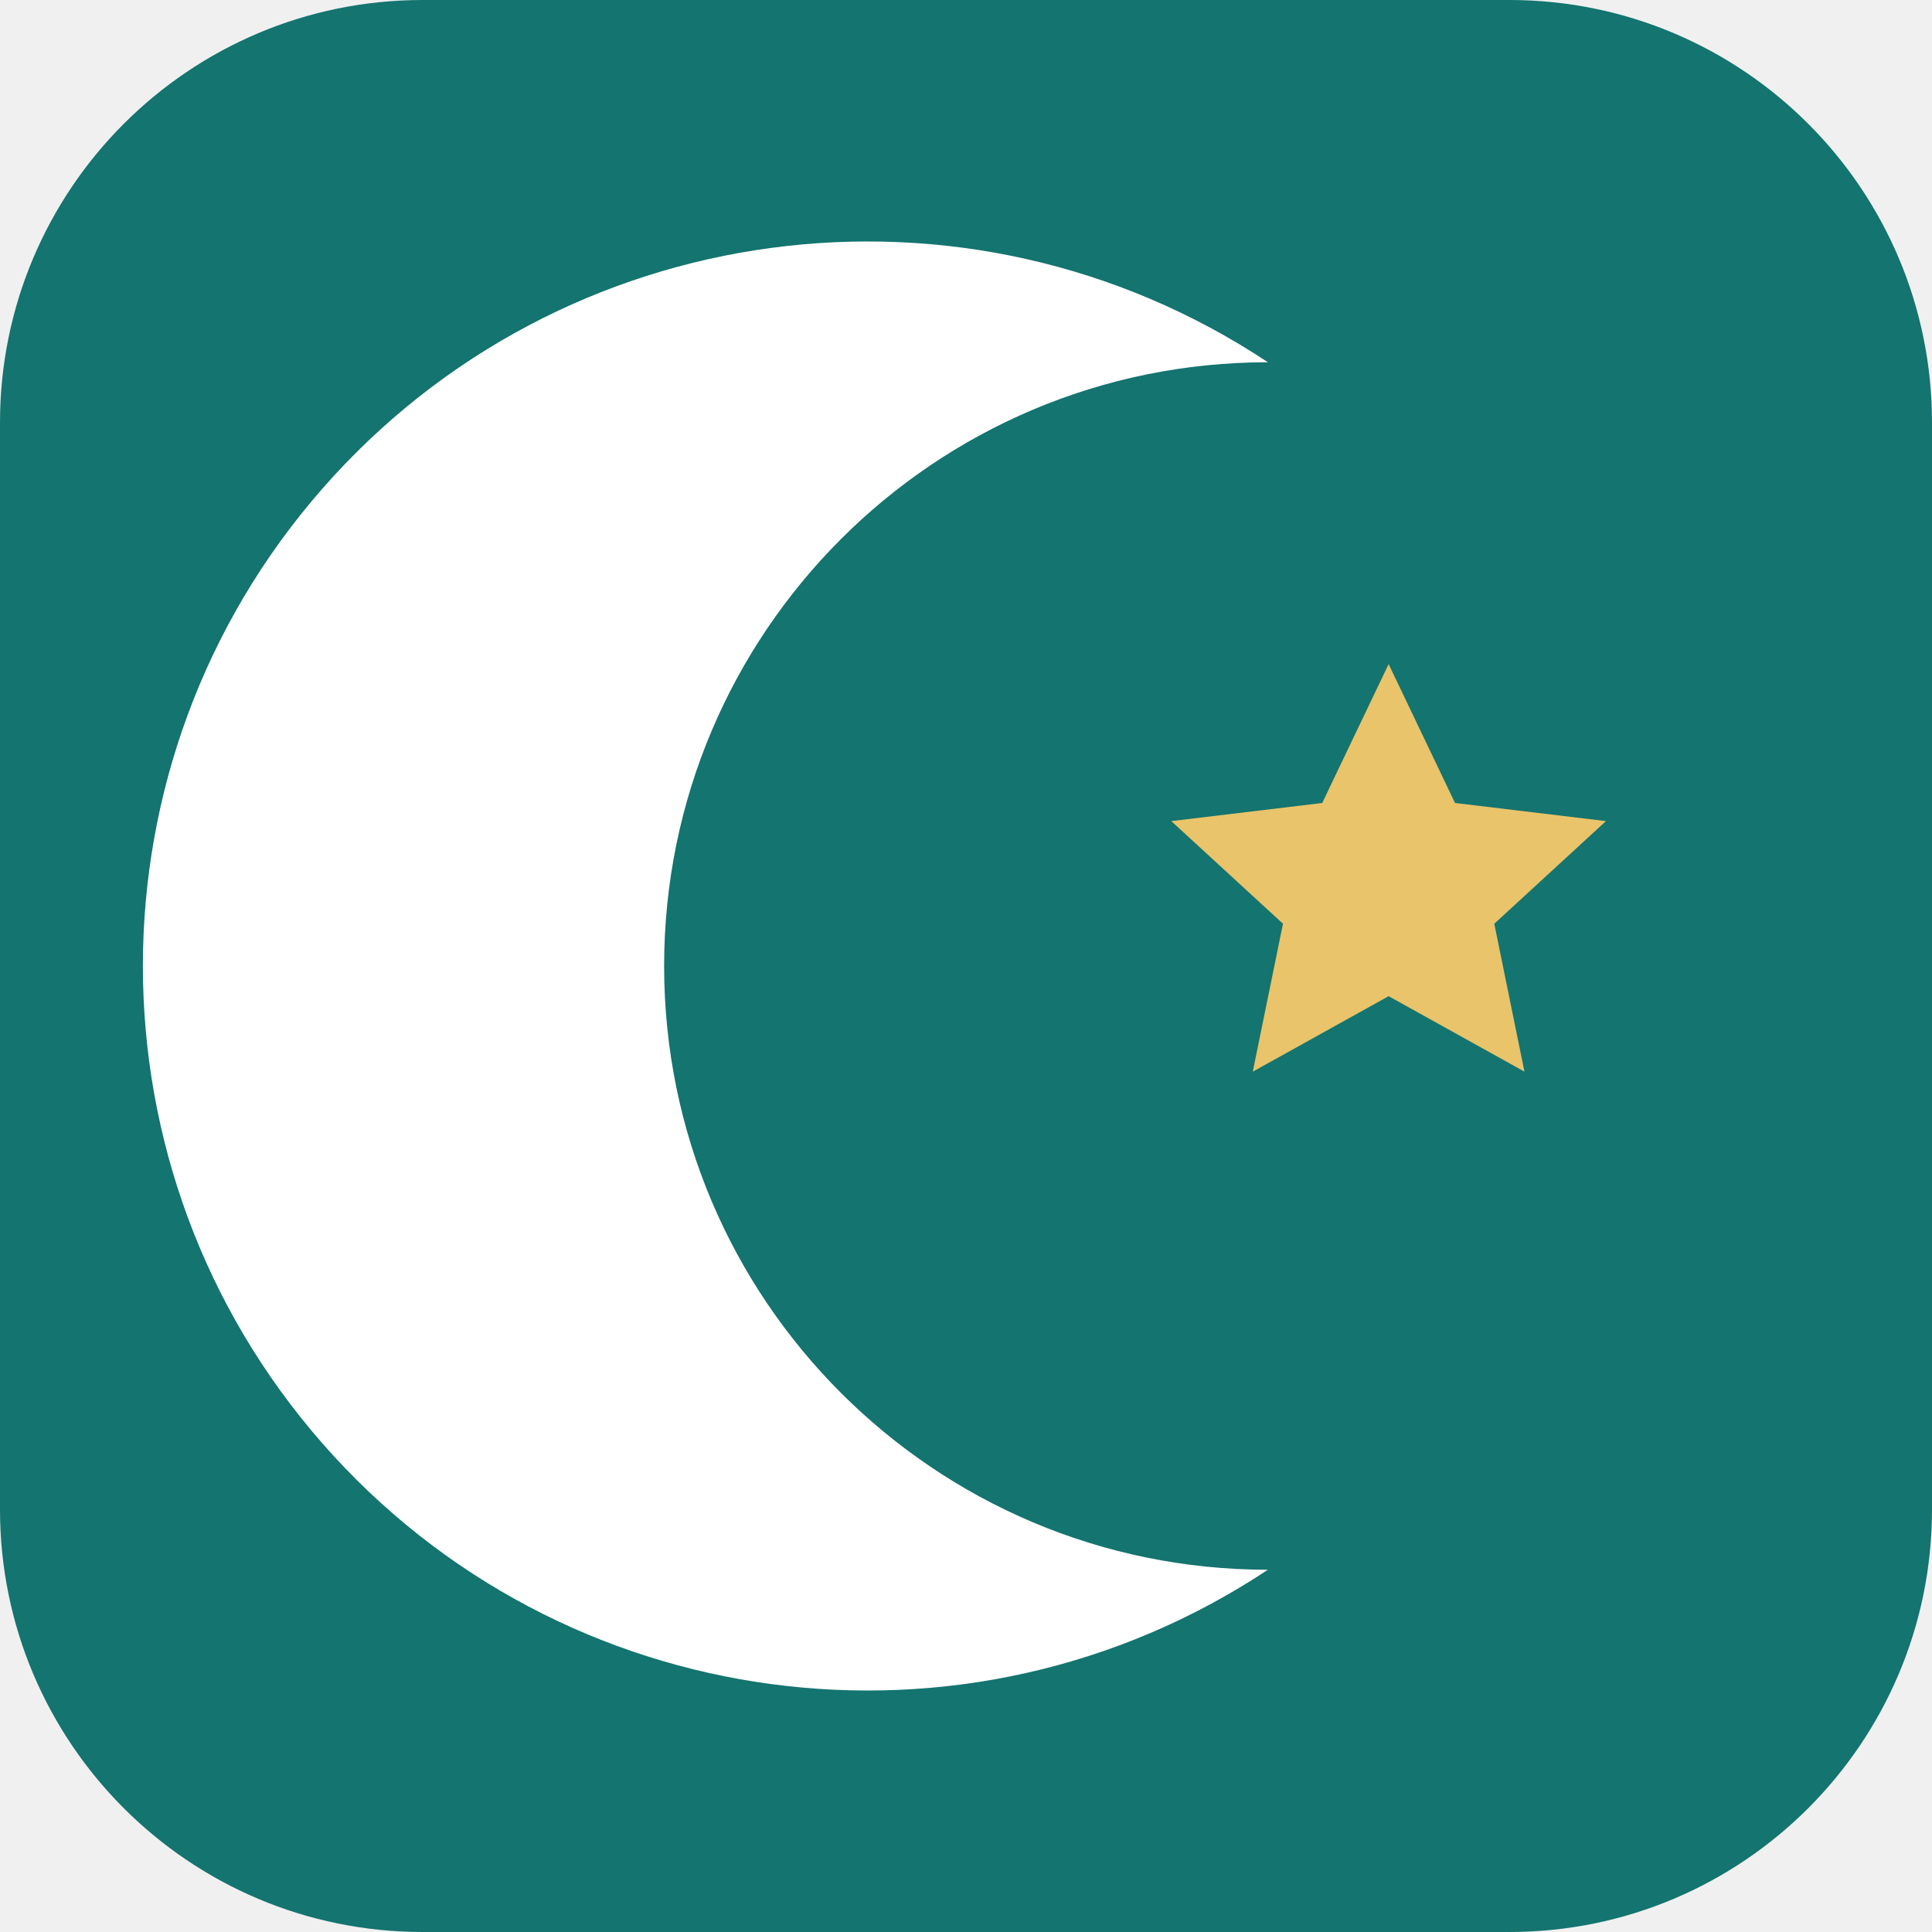
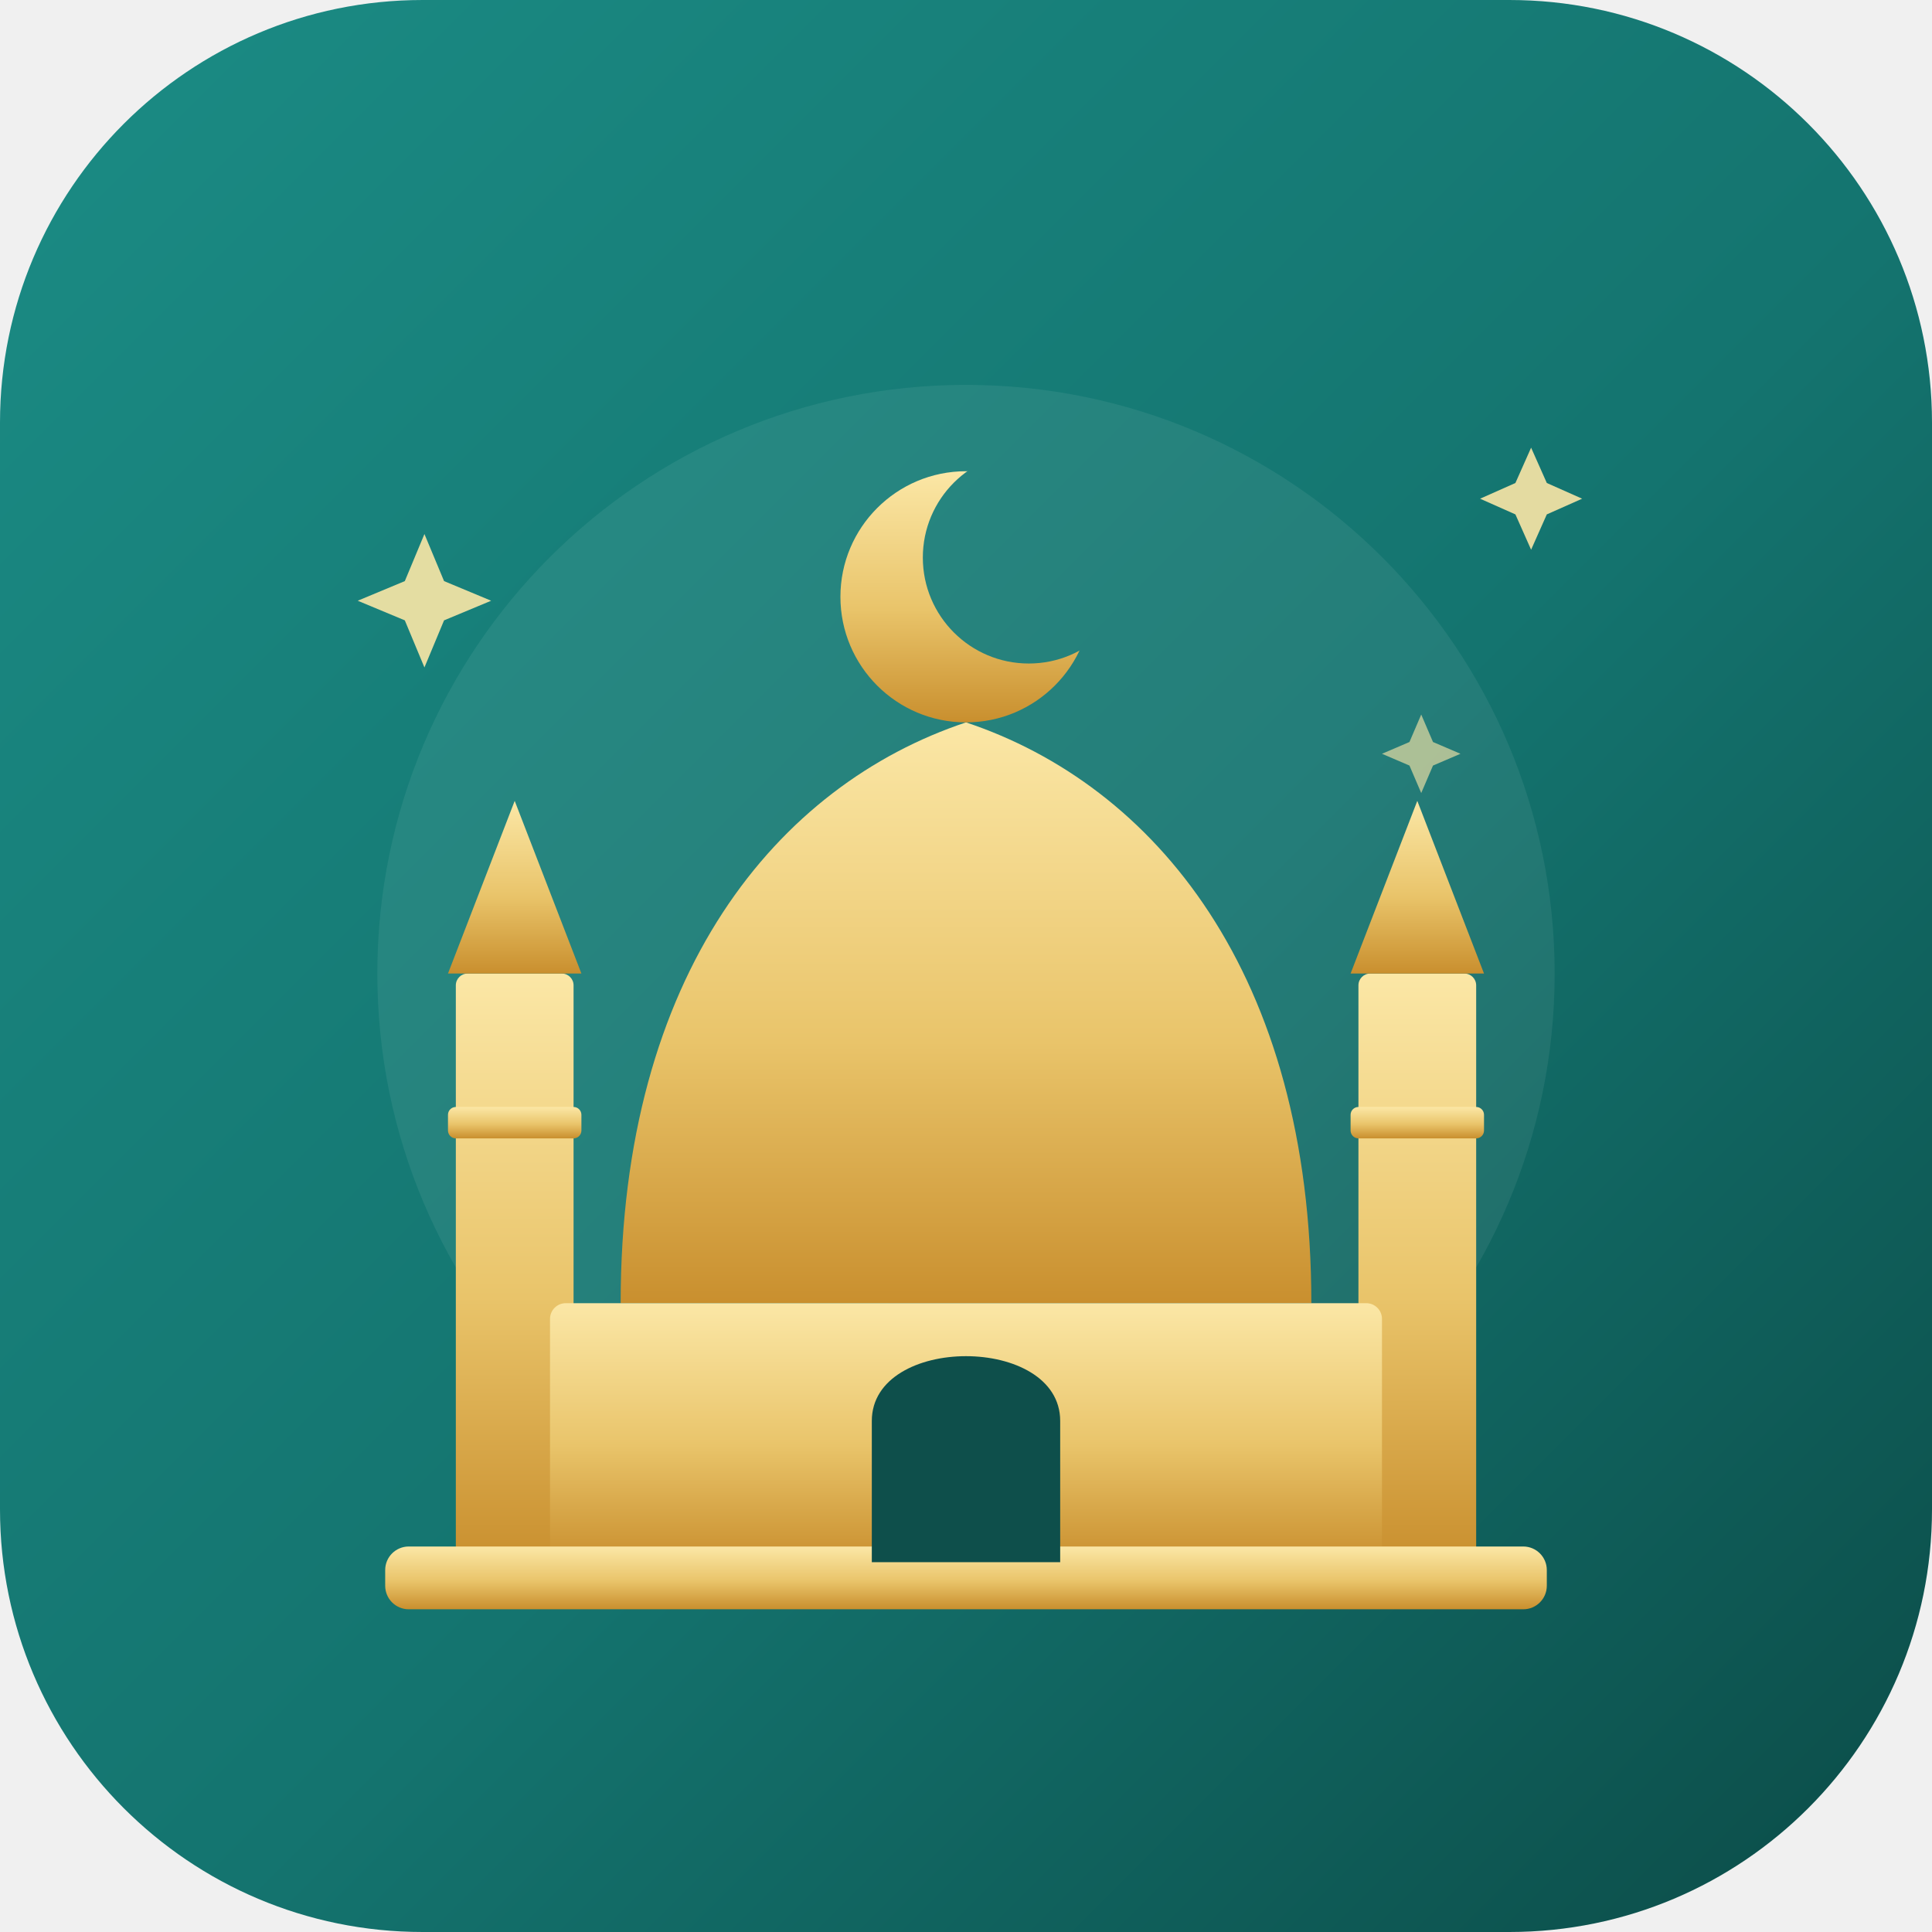
- <svg xmlns="http://www.w3.org/2000/svg" viewBox="0 0 64 64">
-   <rect width="64" height="64" rx="14" fill="#14746F" />
-   <path d="M42 12a20 20 0 1 0 0 40 24 24 0 1 1 0-40z" fill="#ffffff" />
-   <path d="M46 22l2.2 4.6 5 .6-3.7 3.4 1 4.9-4.5-2.5-4.5 2.5 1-4.9-3.7-3.4 5-.6z" fill="#E9C46A" />
+ <svg xmlns="http://www.w3.org/2000/svg" viewBox="0 0 512 512" width="512" height="512">
+   <defs>
+     <linearGradient id="bg" x1="0" y1="0" x2="1" y2="1">
+       <stop offset="0" stop-color="#1B8C85" />
+       <stop offset=".55" stop-color="#14746F" />
+       <stop offset="1" stop-color="#0B4B47" />
+     </linearGradient>
+   </defs>
+   <rect width="512" height="512" rx="112" fill="url(#bg)" />
+   <g transform="translate(256 258) scale(1.04) translate(-256 -262)">
+     <defs>
+       <linearGradient id="gold" x1="0" y1="0" x2="0" y2="1">
+         <stop offset="0" stop-color="#FBE7A6" />
+         <stop offset=".55" stop-color="#E9C46A" />
+         <stop offset="1" stop-color="#C98F2E" />
+       </linearGradient>
+     </defs>
+     <circle cx="256" cy="262" r="150" fill="#ffffff" opacity=".07" />
+     <g fill="url(#gold)">
+       <rect x="126" y="262" width="30" height="150" rx="3" />
+       <path d="M141 218 L158 262 L124 262 Z" />
+       <rect x="356" y="262" width="30" height="150" rx="3" />
+       <path d="M371 218 L388 262 L354 262 Z" />
+       <rect x="124" y="296" width="34" height="8" rx="2" />
+       <rect x="354" y="296" width="34" height="8" rx="2" />
+       <path d="M168 346 C168 262 208 214 256 198 C304 214 344 262 344 346 Z" />
+       <rect x="150" y="346" width="212" height="66" rx="4" />
+       <rect x="108" y="408" width="296" height="16" rx="6" />
+     </g>
+     <path d="M232 412 L232 376 C232 354 280 354 280 376 L280 412 Z" fill="#0E4F4B" />
+     <mask id="cres">
+       <rect width="512" height="512" fill="#fff" />
+       <circle cx="272" cy="156" r="27" fill="#000" />
+     </mask>
+     <circle cx="256" cy="166" r="32" fill="url(#gold)" mask="url(#cres)" />
+     <path d="M256 190 L256 204" stroke="url(#gold)" stroke-width="6" stroke-linecap="round" />
+     <g fill="#FBE7A6" opacity=".9">
+       <path d="M118 150 l5 12 12 5 -12 5 -5 12 -5 -12 -12 -5 12 -5z" />
+       <path d="M400 128 l4 9 9 4 -9 4 -4 9 -4 -9 -9 -4 9 -4z" />
+       <path d="M372 196 l3 7 7 3 -7 3 -3 7 -3 -7 -7 -3 7 -3z" opacity=".7" />
+     </g>
+   </g>
</svg>
